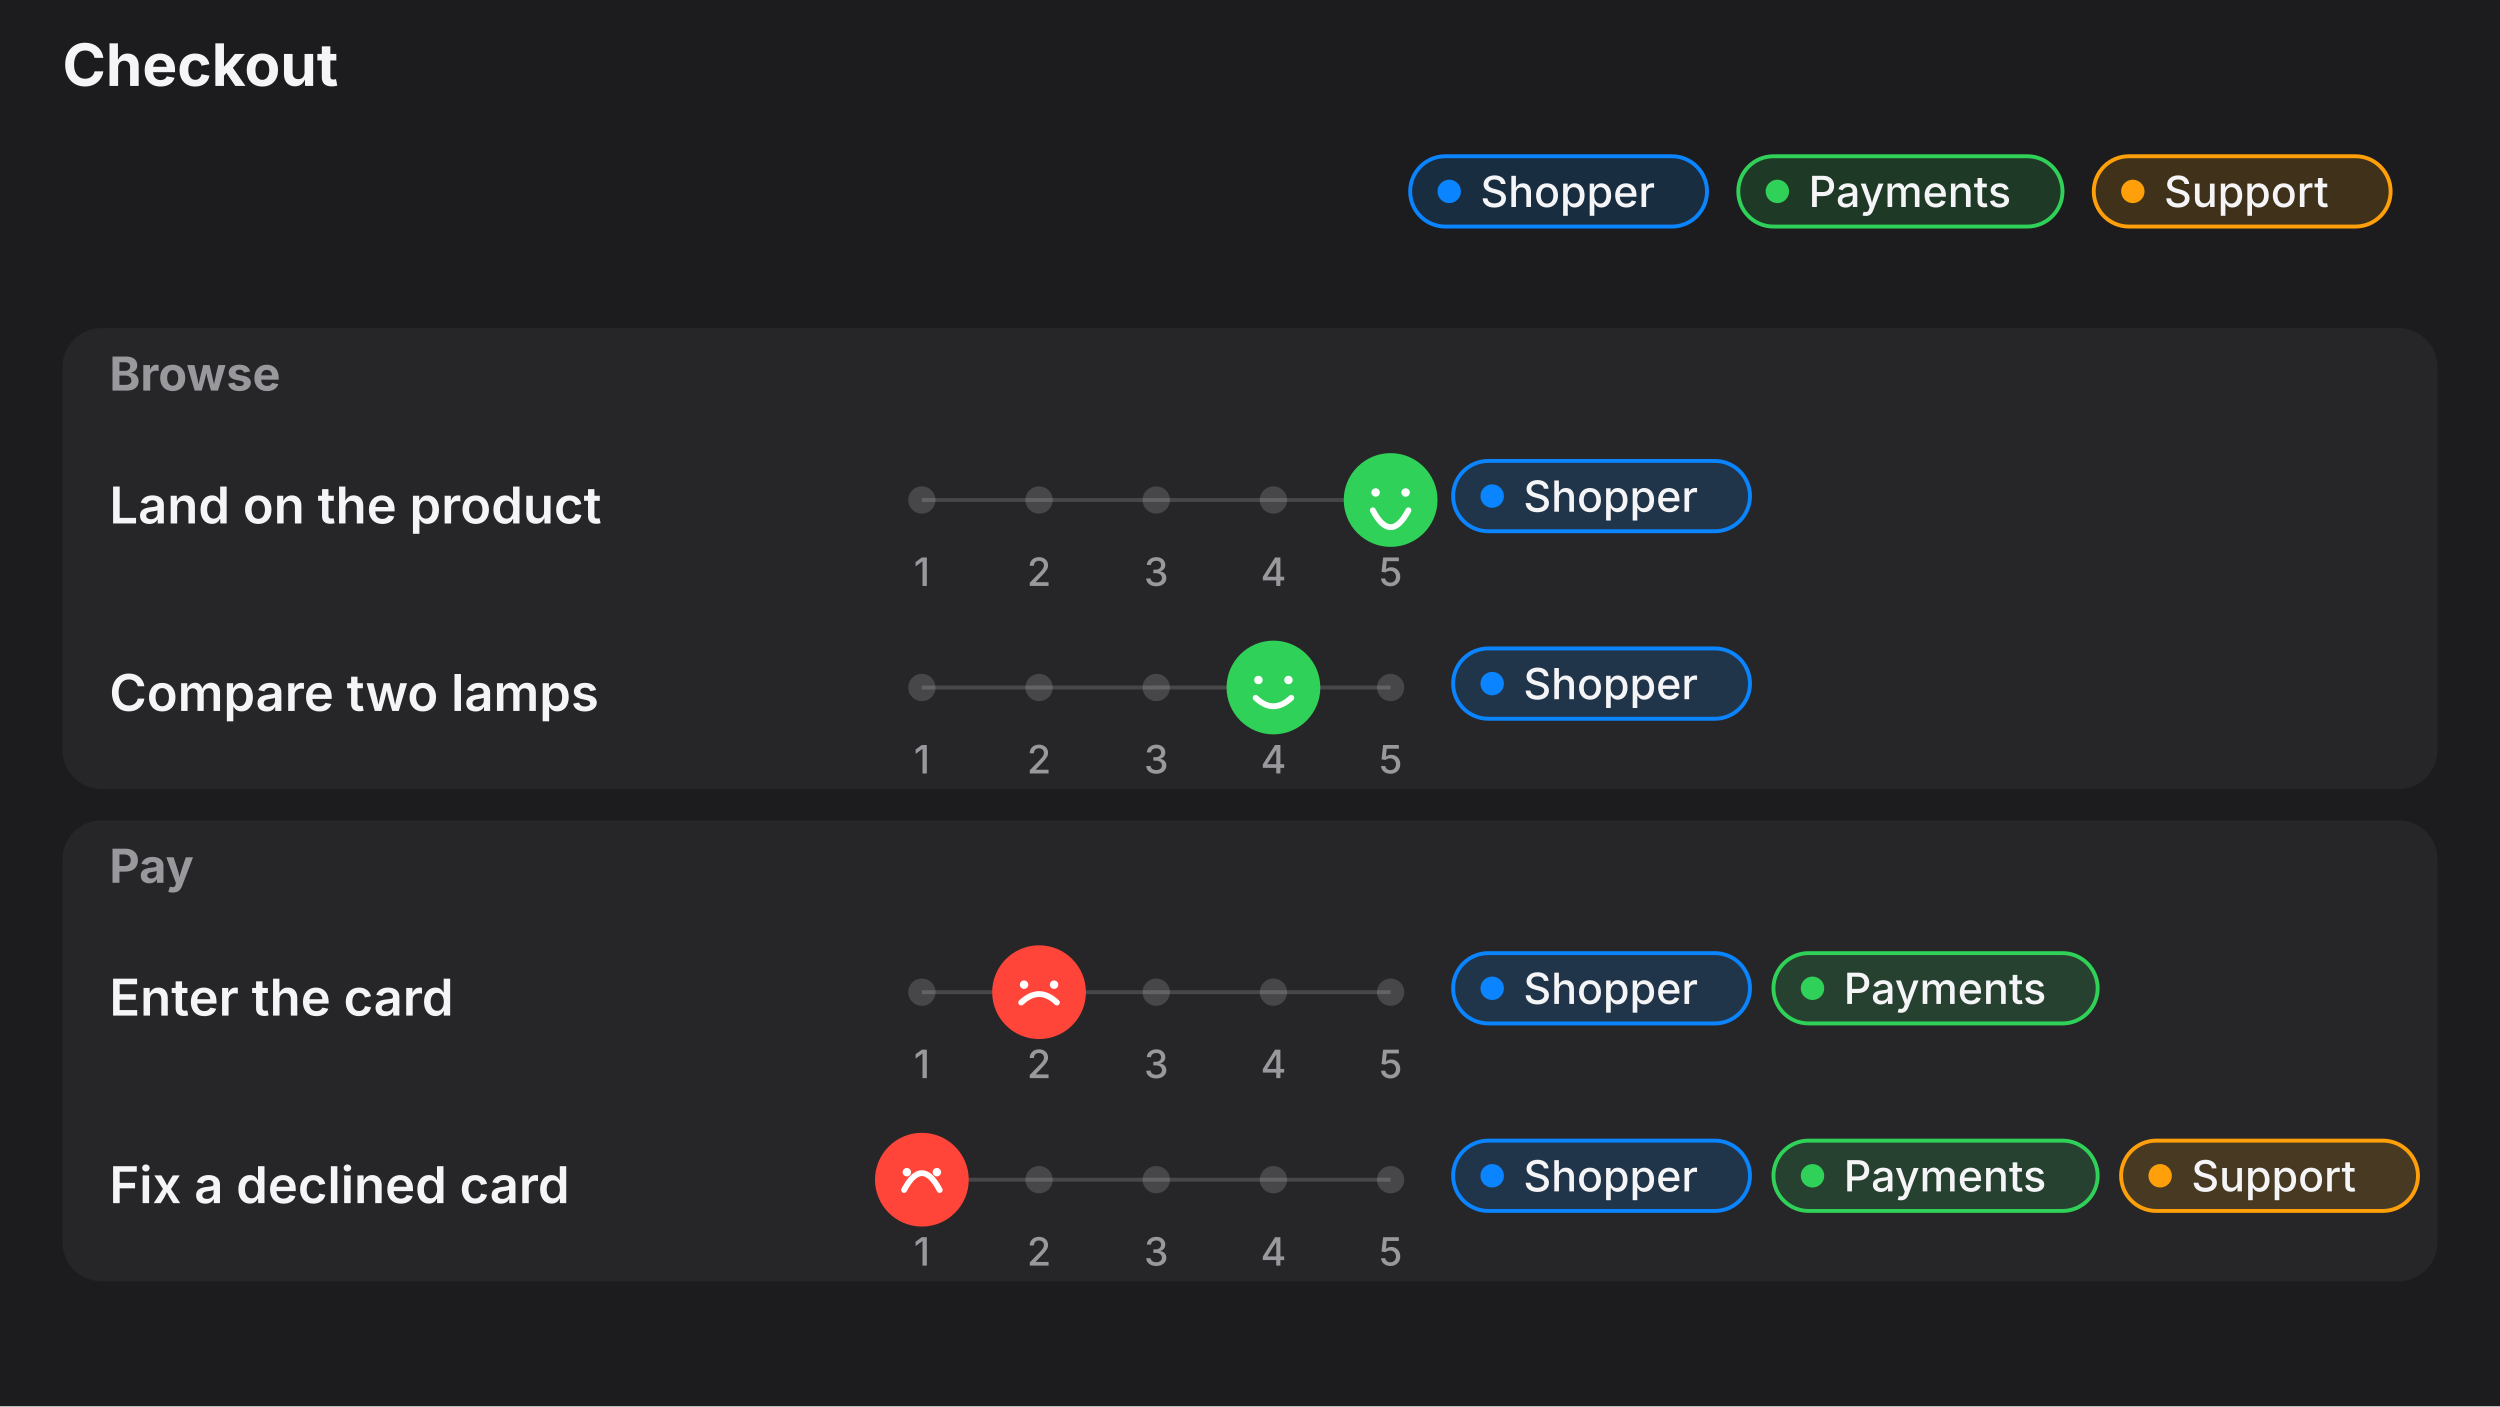
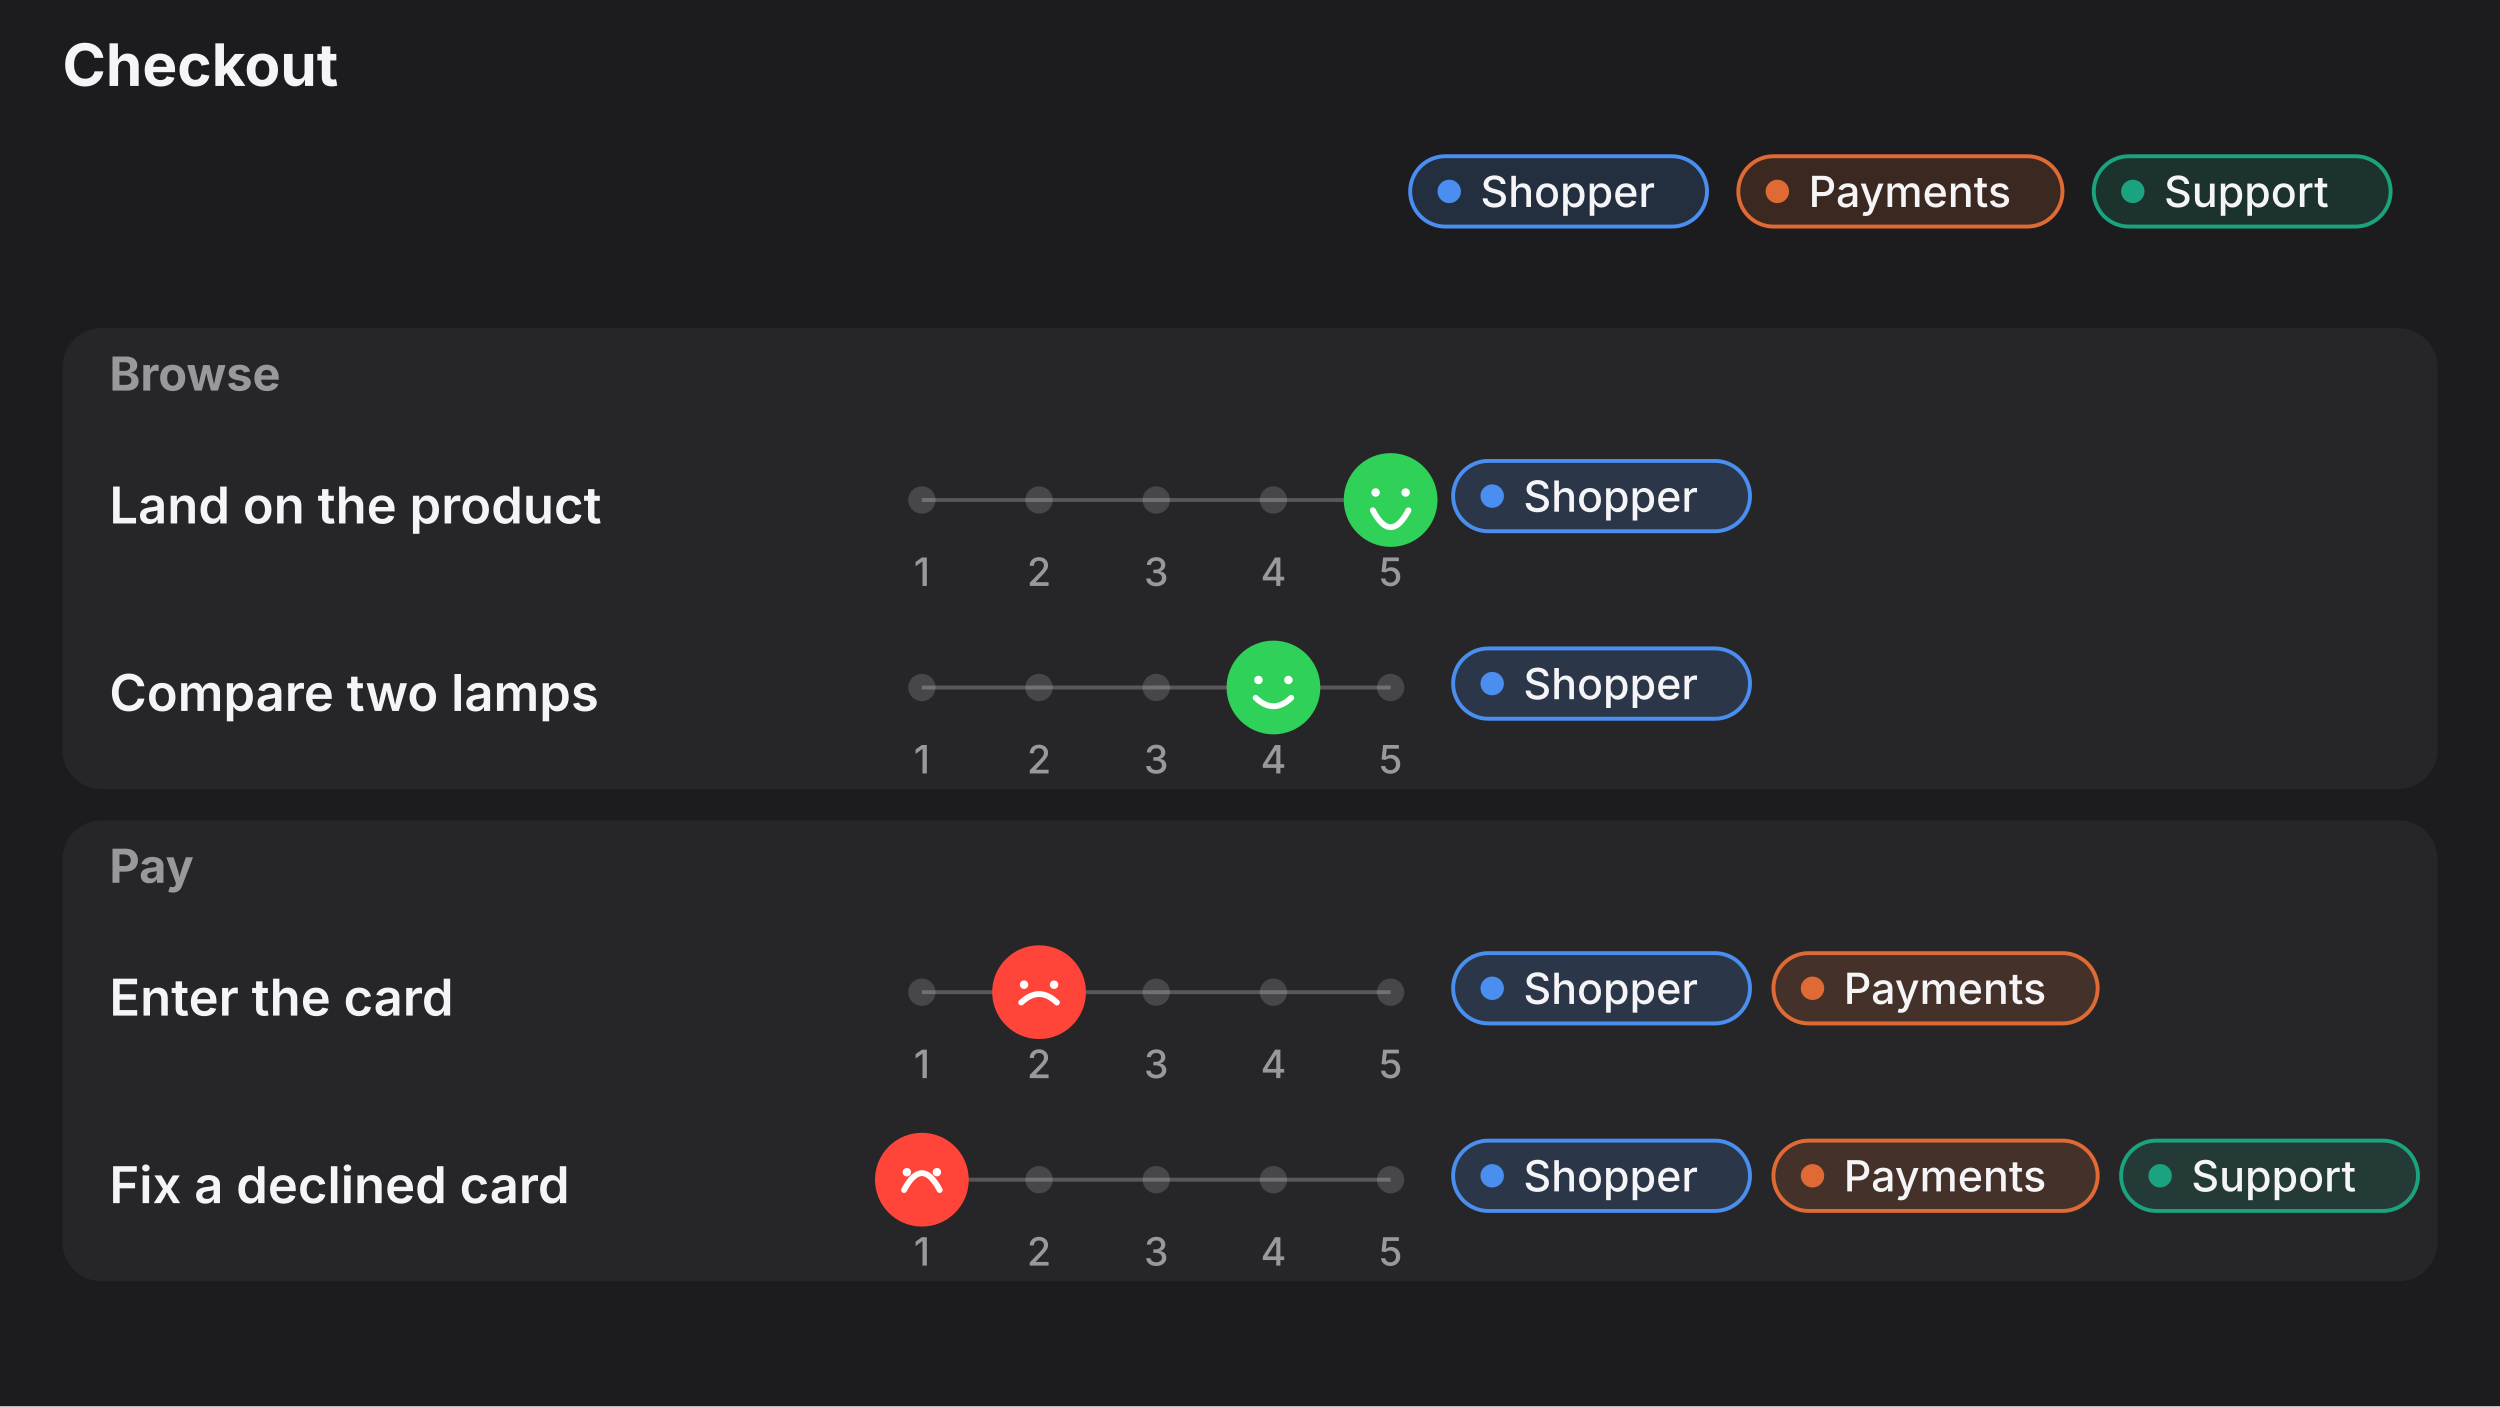
- <svg xmlns="http://www.w3.org/2000/svg" width="640" height="360" viewBox="0 0 640 360" role="img" aria-label="Checkout is smooth while browsing. Entering the card scores 2, and a declined card scores 1." class="ck-chart" data-ck-type="journey" data-ck-renderer="journey" data-ck-id="ck1qn0e6u" style="color-scheme:dark;font-family:Inter, sans-serif;font-variant-numeric:tabular-nums;font-feature-settings:'tnum'">
+ <svg xmlns="http://www.w3.org/2000/svg" width="640" height="360" viewBox="0 0 640 360" role="img" aria-label="Checkout is smooth while browsing. Entering the card scores 2, and a declined card scores 1." class="ck-chart" data-ck-type="journey" data-ck-renderer="journey" data-ck-id="ck1qn0e6u" style="color-scheme:dark;font-family:Inter, sans-serif;font-variant-numeric:tabular-nums;font-feature-settings:'tnum';--ck-font-family:Inter, sans-serif">
  <rect width="100%" height="100%" fill="#1c1c1e" data-ck-card="1" />
  <rect width="100%" height="100%" fill="transparent" />
  <text x="16" y="22" text-anchor="start" fill="#f5f5f7" font-size="15" font-weight="650">Checkout</text>
  <g data-ck-mark="actor" aria-label="Support">
-     <rect x="536" y="40" width="76" height="18" rx="9" fill="#ff9f0a" fill-opacity="0.16" stroke="#ff9f0a" />
-     <circle cx="546" cy="49" r="3" fill="#ff9f0a" />
+     <rect x="536" y="40" width="76" height="18" rx="9" fill="#1aa37e" fill-opacity="0.16" stroke="#1aa37e" />
+     <circle cx="546" cy="49" r="3" fill="#1aa37e" />
    <text x="554" y="53" text-anchor="start" fill="#f5f5f7" font-size="11" font-weight="500">Support</text>
  </g>
  <g data-ck-mark="actor" aria-label="Payments">
-     <rect x="445" y="40" width="83" height="18" rx="9" fill="#30d158" fill-opacity="0.16" stroke="#30d158" />
-     <circle cx="455" cy="49" r="3" fill="#30d158" />
+     <rect x="445" y="40" width="83" height="18" rx="9" fill="#e06a35" fill-opacity="0.16" stroke="#e06a35" />
+     <circle cx="455" cy="49" r="3" fill="#e06a35" />
    <text x="463" y="53" text-anchor="start" fill="#f5f5f7" font-size="11" font-weight="500">Payments</text>
  </g>
  <g data-ck-mark="actor" aria-label="Shopper">
-     <rect x="361" y="40" width="76" height="18" rx="9" fill="#0a84ff" fill-opacity="0.16" stroke="#0a84ff" />
-     <circle cx="371" cy="49" r="3" fill="#0a84ff" />
+     <rect x="361" y="40" width="76" height="18" rx="9" fill="#4a8ff0" fill-opacity="0.16" stroke="#4a8ff0" />
+     <circle cx="371" cy="49" r="3" fill="#4a8ff0" />
    <text x="379" y="53" text-anchor="start" fill="#f5f5f7" font-size="11" font-weight="500">Shopper</text>
  </g>
  <rect x="16" y="84" width="608" height="118" rx="10" fill="rgba(245, 245, 247, 0.16)" fill-opacity="0.28" />
  <rect x="16" y="210" width="608" height="118" rx="10" fill="rgba(245, 245, 247, 0.16)" fill-opacity="0.28" />
  <text x="28" y="100" text-anchor="start" fill="#98989d" font-size="12" font-weight="650">Browse</text>
  <text x="28" y="134" text-anchor="start" fill="#f5f5f7" font-size="13" font-weight="600">Land on the product</text>
-   <line x1="236" y1="128" x2="356" y2="128" stroke="rgba(245, 245, 247, 0.16)" />
+   <line x1="236" y1="128" x2="356" y2="128" stroke="rgba(245, 245, 247, 0.24)" />
  <circle cx="236" cy="128" r="3.5" fill="rgba(245, 245, 247, 0.16)" />
  <text x="236" y="150" text-anchor="middle" fill="#98989d" font-size="10" font-weight="500">1</text>
  <circle cx="266" cy="128" r="3.5" fill="rgba(245, 245, 247, 0.16)" />
  <text x="266" y="150" text-anchor="middle" fill="#98989d" font-size="10" font-weight="500">2</text>
  <circle cx="296" cy="128" r="3.5" fill="rgba(245, 245, 247, 0.16)" />
  <text x="296" y="150" text-anchor="middle" fill="#98989d" font-size="10" font-weight="500">3</text>
  <circle cx="326" cy="128" r="3.5" fill="rgba(245, 245, 247, 0.16)" />
  <text x="326" y="150" text-anchor="middle" fill="#98989d" font-size="10" font-weight="500">4</text>
  <g data-ck-mark="face" aria-label="Land on the product: 5 of 5. Shopper">
    <circle cx="356" cy="128" r="12" fill="#30d158" />
    <circle cx="352.16" cy="126.08" r="1.08" fill="#fff" />
    <circle cx="359.84" cy="126.08" r="1.08" fill="#fff" />
    <path d="M 351.44 130.64 Q 356 139.28 360.56 130.64" fill="none" stroke="#fff" stroke-width="1.5" stroke-linecap="round" />
  </g>
  <text x="356" y="150" text-anchor="middle" fill="#98989d" font-size="10" font-weight="500">5</text>
  <g data-ck-mark="actor" aria-label="Shopper">
-     <rect x="372" y="118" width="76" height="18" rx="9" fill="#0a84ff" fill-opacity="0.16" stroke="#0a84ff" />
-     <circle cx="382" cy="127" r="3" fill="#0a84ff" />
+     <rect x="372" y="118" width="76" height="18" rx="9" fill="#4a8ff0" fill-opacity="0.16" stroke="#4a8ff0" />
+     <circle cx="382" cy="127" r="3" fill="#4a8ff0" />
    <text x="390" y="131" text-anchor="start" fill="#f5f5f7" font-size="11" font-weight="500">Shopper</text>
  </g>
  <text x="28" y="182" text-anchor="start" fill="#f5f5f7" font-size="13" font-weight="600">Compare two lamps</text>
-   <line x1="236" y1="176" x2="356" y2="176" stroke="rgba(245, 245, 247, 0.16)" />
+   <line x1="236" y1="176" x2="356" y2="176" stroke="rgba(245, 245, 247, 0.24)" />
  <circle cx="236" cy="176" r="3.5" fill="rgba(245, 245, 247, 0.16)" />
  <text x="236" y="198" text-anchor="middle" fill="#98989d" font-size="10" font-weight="500">1</text>
  <circle cx="266" cy="176" r="3.5" fill="rgba(245, 245, 247, 0.16)" />
  <text x="266" y="198" text-anchor="middle" fill="#98989d" font-size="10" font-weight="500">2</text>
  <circle cx="296" cy="176" r="3.5" fill="rgba(245, 245, 247, 0.16)" />
  <text x="296" y="198" text-anchor="middle" fill="#98989d" font-size="10" font-weight="500">3</text>
  <g data-ck-mark="face" aria-label="Compare two lamps: 4 of 5. Shopper">
    <circle cx="326" cy="176" r="12" fill="#30d158" />
    <circle cx="322.16" cy="174.08" r="1.08" fill="#fff" />
    <circle cx="329.84" cy="174.08" r="1.08" fill="#fff" />
    <path d="M 321.44 178.64 Q 326 182.96 330.56 178.64" fill="none" stroke="#fff" stroke-width="1.5" stroke-linecap="round" />
  </g>
  <text x="326" y="198" text-anchor="middle" fill="#98989d" font-size="10" font-weight="500">4</text>
  <circle cx="356" cy="176" r="3.5" fill="rgba(245, 245, 247, 0.16)" />
  <text x="356" y="198" text-anchor="middle" fill="#98989d" font-size="10" font-weight="500">5</text>
  <g data-ck-mark="actor" aria-label="Shopper">
-     <rect x="372" y="166" width="76" height="18" rx="9" fill="#0a84ff" fill-opacity="0.16" stroke="#0a84ff" />
-     <circle cx="382" cy="175" r="3" fill="#0a84ff" />
+     <rect x="372" y="166" width="76" height="18" rx="9" fill="#4a8ff0" fill-opacity="0.16" stroke="#4a8ff0" />
+     <circle cx="382" cy="175" r="3" fill="#4a8ff0" />
    <text x="390" y="179" text-anchor="start" fill="#f5f5f7" font-size="11" font-weight="500">Shopper</text>
  </g>
  <text x="28" y="226" text-anchor="start" fill="#98989d" font-size="12" font-weight="650">Pay</text>
  <text x="28" y="260" text-anchor="start" fill="#f5f5f7" font-size="13" font-weight="600">Enter the card</text>
-   <line x1="236" y1="254" x2="356" y2="254" stroke="rgba(245, 245, 247, 0.16)" />
+   <line x1="236" y1="254" x2="356" y2="254" stroke="rgba(245, 245, 247, 0.24)" />
  <circle cx="236" cy="254" r="3.5" fill="rgba(245, 245, 247, 0.16)" />
  <text x="236" y="276" text-anchor="middle" fill="#98989d" font-size="10" font-weight="500">1</text>
  <g data-ck-mark="face" aria-label="Enter the card: 2 of 5. Shopper, Payments">
    <circle cx="266" cy="254" r="12" fill="#ff453a" />
    <circle cx="262.16" cy="252.08" r="1.08" fill="#fff" />
    <circle cx="269.84" cy="252.08" r="1.08" fill="#fff" />
    <path d="M 261.44 256.64 Q 266 252.32 270.56 256.64" fill="none" stroke="#fff" stroke-width="1.5" stroke-linecap="round" />
  </g>
  <text x="266" y="276" text-anchor="middle" fill="#98989d" font-size="10" font-weight="500">2</text>
  <circle cx="296" cy="254" r="3.5" fill="rgba(245, 245, 247, 0.16)" />
  <text x="296" y="276" text-anchor="middle" fill="#98989d" font-size="10" font-weight="500">3</text>
  <circle cx="326" cy="254" r="3.5" fill="rgba(245, 245, 247, 0.16)" />
  <text x="326" y="276" text-anchor="middle" fill="#98989d" font-size="10" font-weight="500">4</text>
  <circle cx="356" cy="254" r="3.5" fill="rgba(245, 245, 247, 0.16)" />
  <text x="356" y="276" text-anchor="middle" fill="#98989d" font-size="10" font-weight="500">5</text>
  <g data-ck-mark="actor" aria-label="Shopper">
-     <rect x="372" y="244" width="76" height="18" rx="9" fill="#0a84ff" fill-opacity="0.16" stroke="#0a84ff" />
-     <circle cx="382" cy="253" r="3" fill="#0a84ff" />
+     <rect x="372" y="244" width="76" height="18" rx="9" fill="#4a8ff0" fill-opacity="0.16" stroke="#4a8ff0" />
+     <circle cx="382" cy="253" r="3" fill="#4a8ff0" />
    <text x="390" y="257" text-anchor="start" fill="#f5f5f7" font-size="11" font-weight="500">Shopper</text>
  </g>
  <g data-ck-mark="actor" aria-label="Payments">
-     <rect x="454" y="244" width="83" height="18" rx="9" fill="#30d158" fill-opacity="0.16" stroke="#30d158" />
-     <circle cx="464" cy="253" r="3" fill="#30d158" />
+     <rect x="454" y="244" width="83" height="18" rx="9" fill="#e06a35" fill-opacity="0.16" stroke="#e06a35" />
+     <circle cx="464" cy="253" r="3" fill="#e06a35" />
    <text x="472" y="257" text-anchor="start" fill="#f5f5f7" font-size="11" font-weight="500">Payments</text>
  </g>
  <text x="28" y="308" text-anchor="start" fill="#f5f5f7" font-size="13" font-weight="600">Fix a declined card</text>
-   <line x1="236" y1="302" x2="356" y2="302" stroke="rgba(245, 245, 247, 0.16)" />
+   <line x1="236" y1="302" x2="356" y2="302" stroke="rgba(245, 245, 247, 0.24)" />
  <g data-ck-mark="face" aria-label="Fix a declined card: 1 of 5. Shopper, Payments, Support">
    <circle cx="236" cy="302" r="12" fill="#ff453a" />
    <circle cx="232.16" cy="300.08" r="1.08" fill="#fff" />
    <circle cx="239.84" cy="300.08" r="1.08" fill="#fff" />
    <path d="M 231.44 304.64 Q 236 296 240.56 304.64" fill="none" stroke="#fff" stroke-width="1.5" stroke-linecap="round" />
  </g>
  <text x="236" y="324" text-anchor="middle" fill="#98989d" font-size="10" font-weight="500">1</text>
  <circle cx="266" cy="302" r="3.5" fill="rgba(245, 245, 247, 0.16)" />
  <text x="266" y="324" text-anchor="middle" fill="#98989d" font-size="10" font-weight="500">2</text>
  <circle cx="296" cy="302" r="3.5" fill="rgba(245, 245, 247, 0.16)" />
  <text x="296" y="324" text-anchor="middle" fill="#98989d" font-size="10" font-weight="500">3</text>
  <circle cx="326" cy="302" r="3.5" fill="rgba(245, 245, 247, 0.16)" />
  <text x="326" y="324" text-anchor="middle" fill="#98989d" font-size="10" font-weight="500">4</text>
  <circle cx="356" cy="302" r="3.5" fill="rgba(245, 245, 247, 0.16)" />
  <text x="356" y="324" text-anchor="middle" fill="#98989d" font-size="10" font-weight="500">5</text>
  <g data-ck-mark="actor" aria-label="Shopper">
-     <rect x="372" y="292" width="76" height="18" rx="9" fill="#0a84ff" fill-opacity="0.16" stroke="#0a84ff" />
-     <circle cx="382" cy="301" r="3" fill="#0a84ff" />
+     <rect x="372" y="292" width="76" height="18" rx="9" fill="#4a8ff0" fill-opacity="0.16" stroke="#4a8ff0" />
+     <circle cx="382" cy="301" r="3" fill="#4a8ff0" />
    <text x="390" y="305" text-anchor="start" fill="#f5f5f7" font-size="11" font-weight="500">Shopper</text>
  </g>
  <g data-ck-mark="actor" aria-label="Payments">
-     <rect x="454" y="292" width="83" height="18" rx="9" fill="#30d158" fill-opacity="0.16" stroke="#30d158" />
-     <circle cx="464" cy="301" r="3" fill="#30d158" />
+     <rect x="454" y="292" width="83" height="18" rx="9" fill="#e06a35" fill-opacity="0.16" stroke="#e06a35" />
+     <circle cx="464" cy="301" r="3" fill="#e06a35" />
    <text x="472" y="305" text-anchor="start" fill="#f5f5f7" font-size="11" font-weight="500">Payments</text>
  </g>
  <g data-ck-mark="actor" aria-label="Support">
-     <rect x="543" y="292" width="76" height="18" rx="9" fill="#ff9f0a" fill-opacity="0.16" stroke="#ff9f0a" />
-     <circle cx="553" cy="301" r="3" fill="#ff9f0a" />
+     <rect x="543" y="292" width="76" height="18" rx="9" fill="#1aa37e" fill-opacity="0.16" stroke="#1aa37e" />
+     <circle cx="553" cy="301" r="3" fill="#1aa37e" />
    <text x="561" y="305" text-anchor="start" fill="#f5f5f7" font-size="11" font-weight="500">Support</text>
  </g>
</svg>
